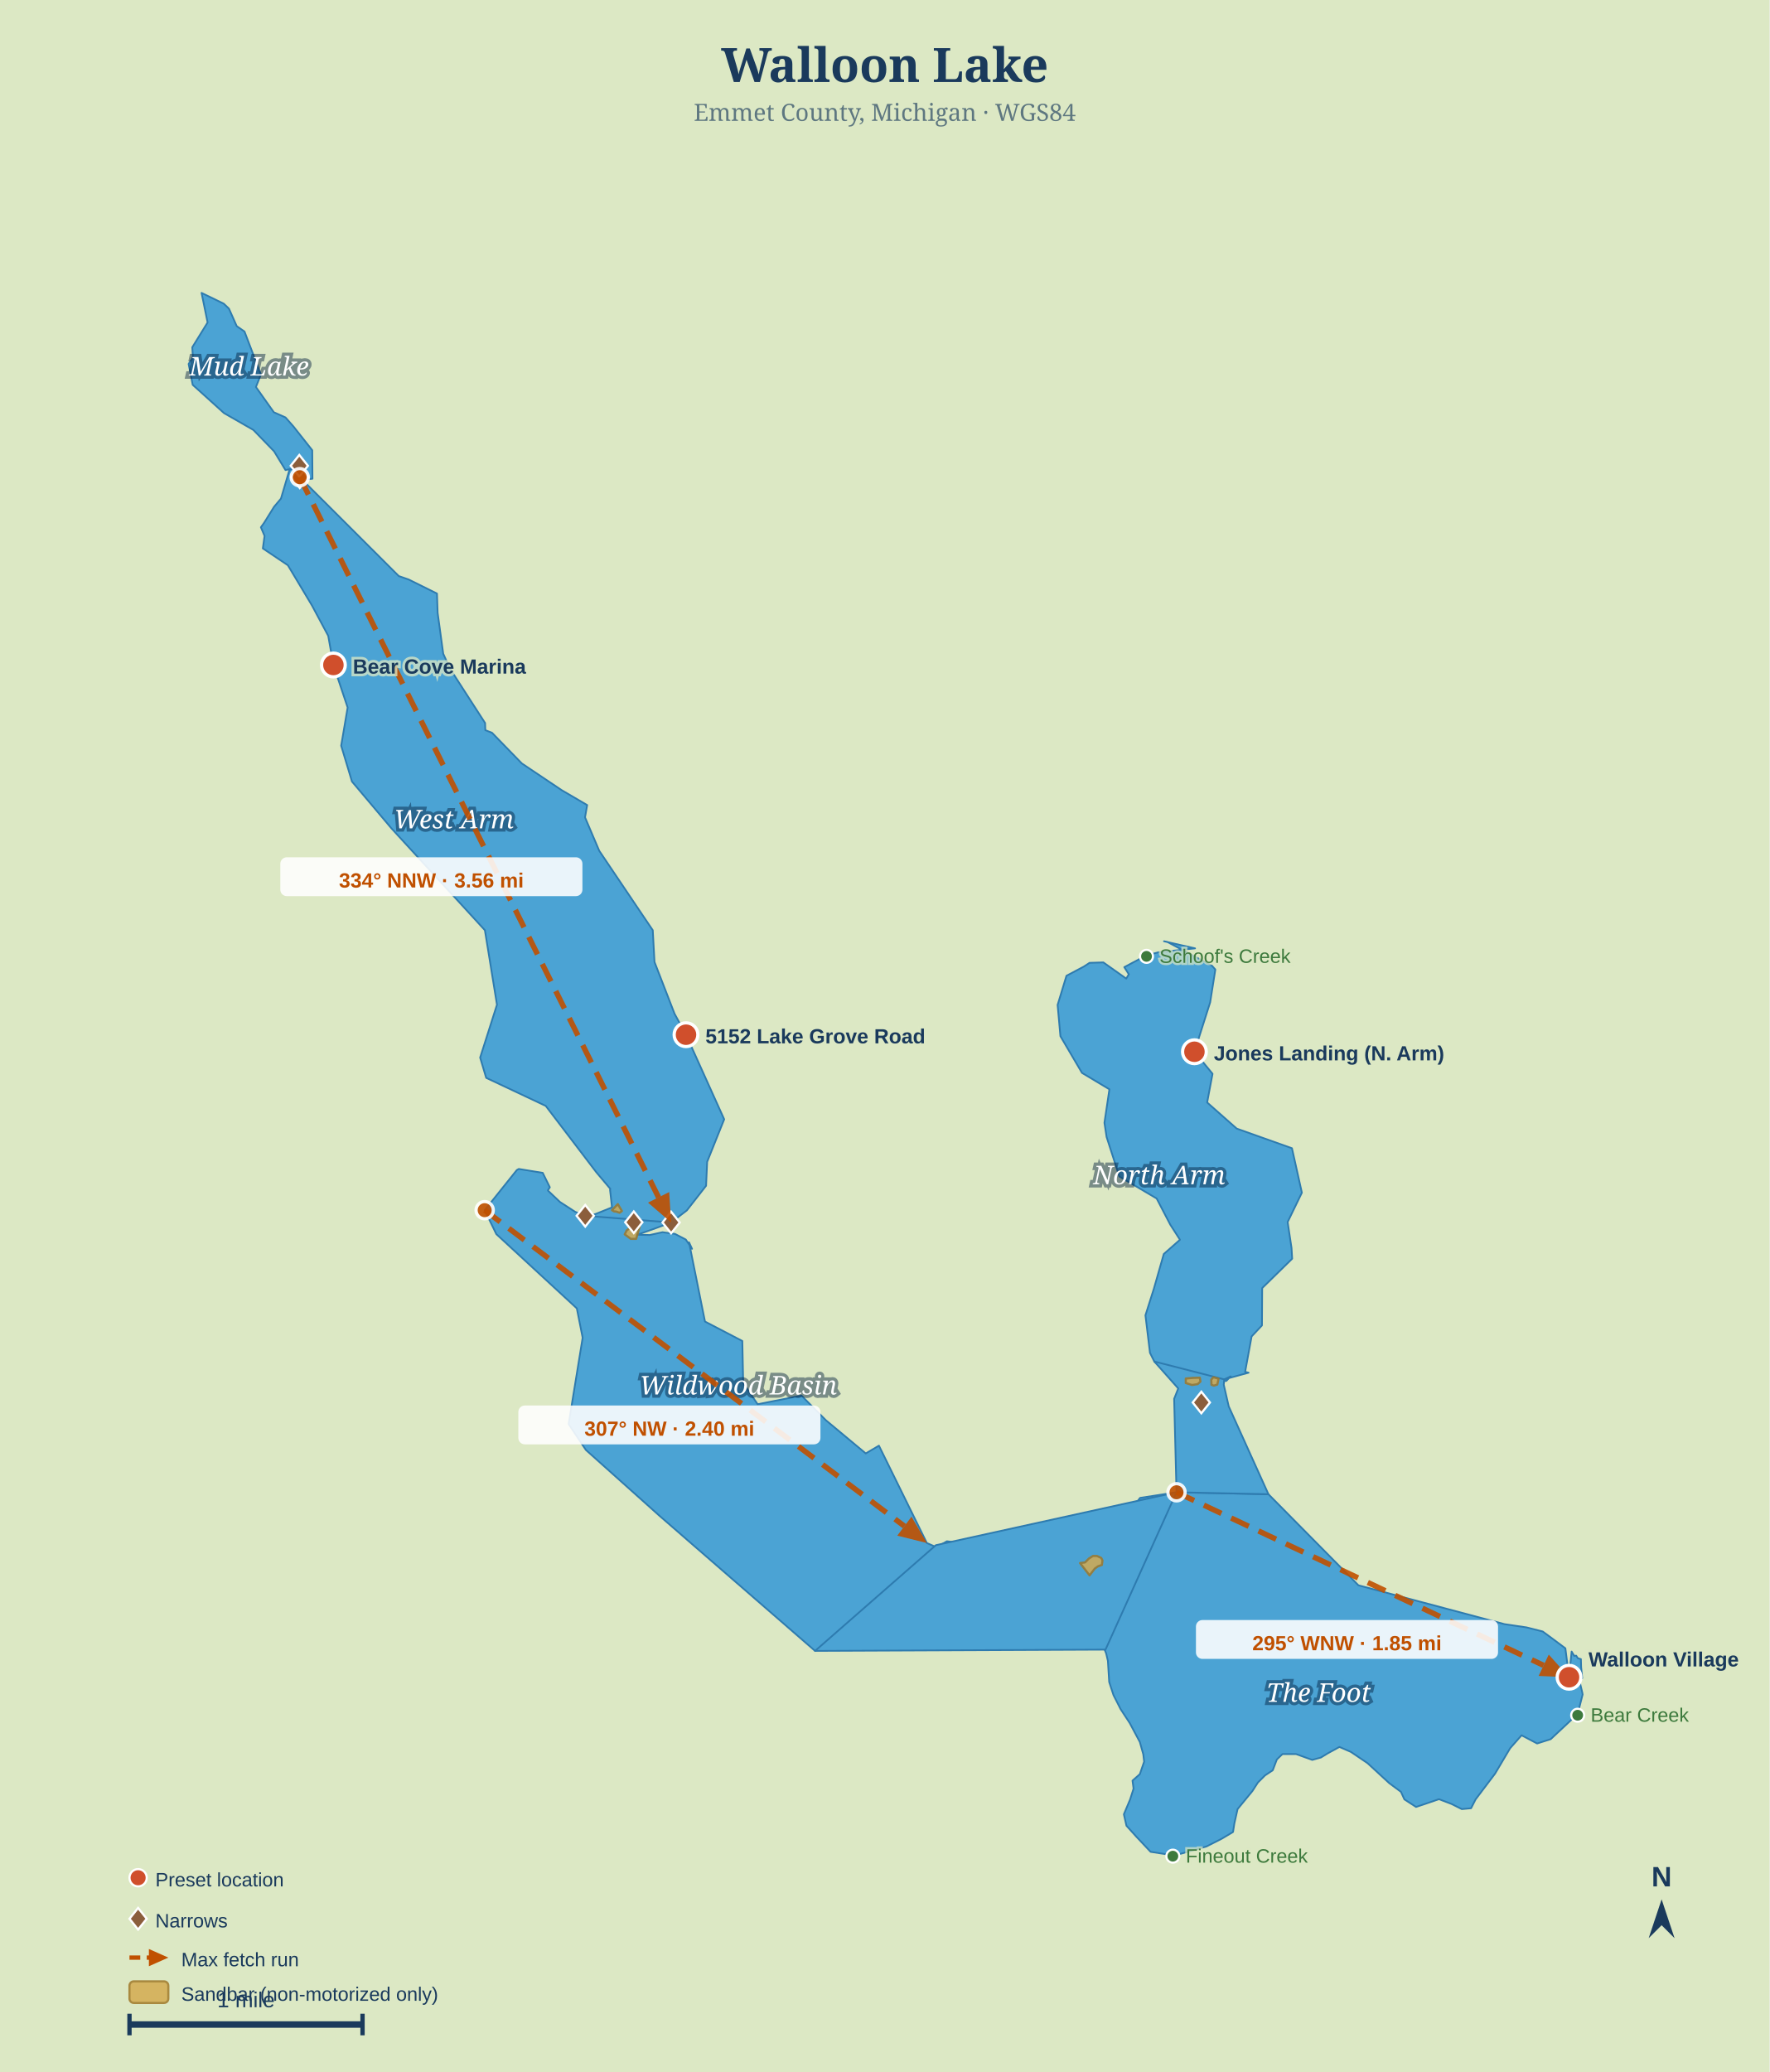
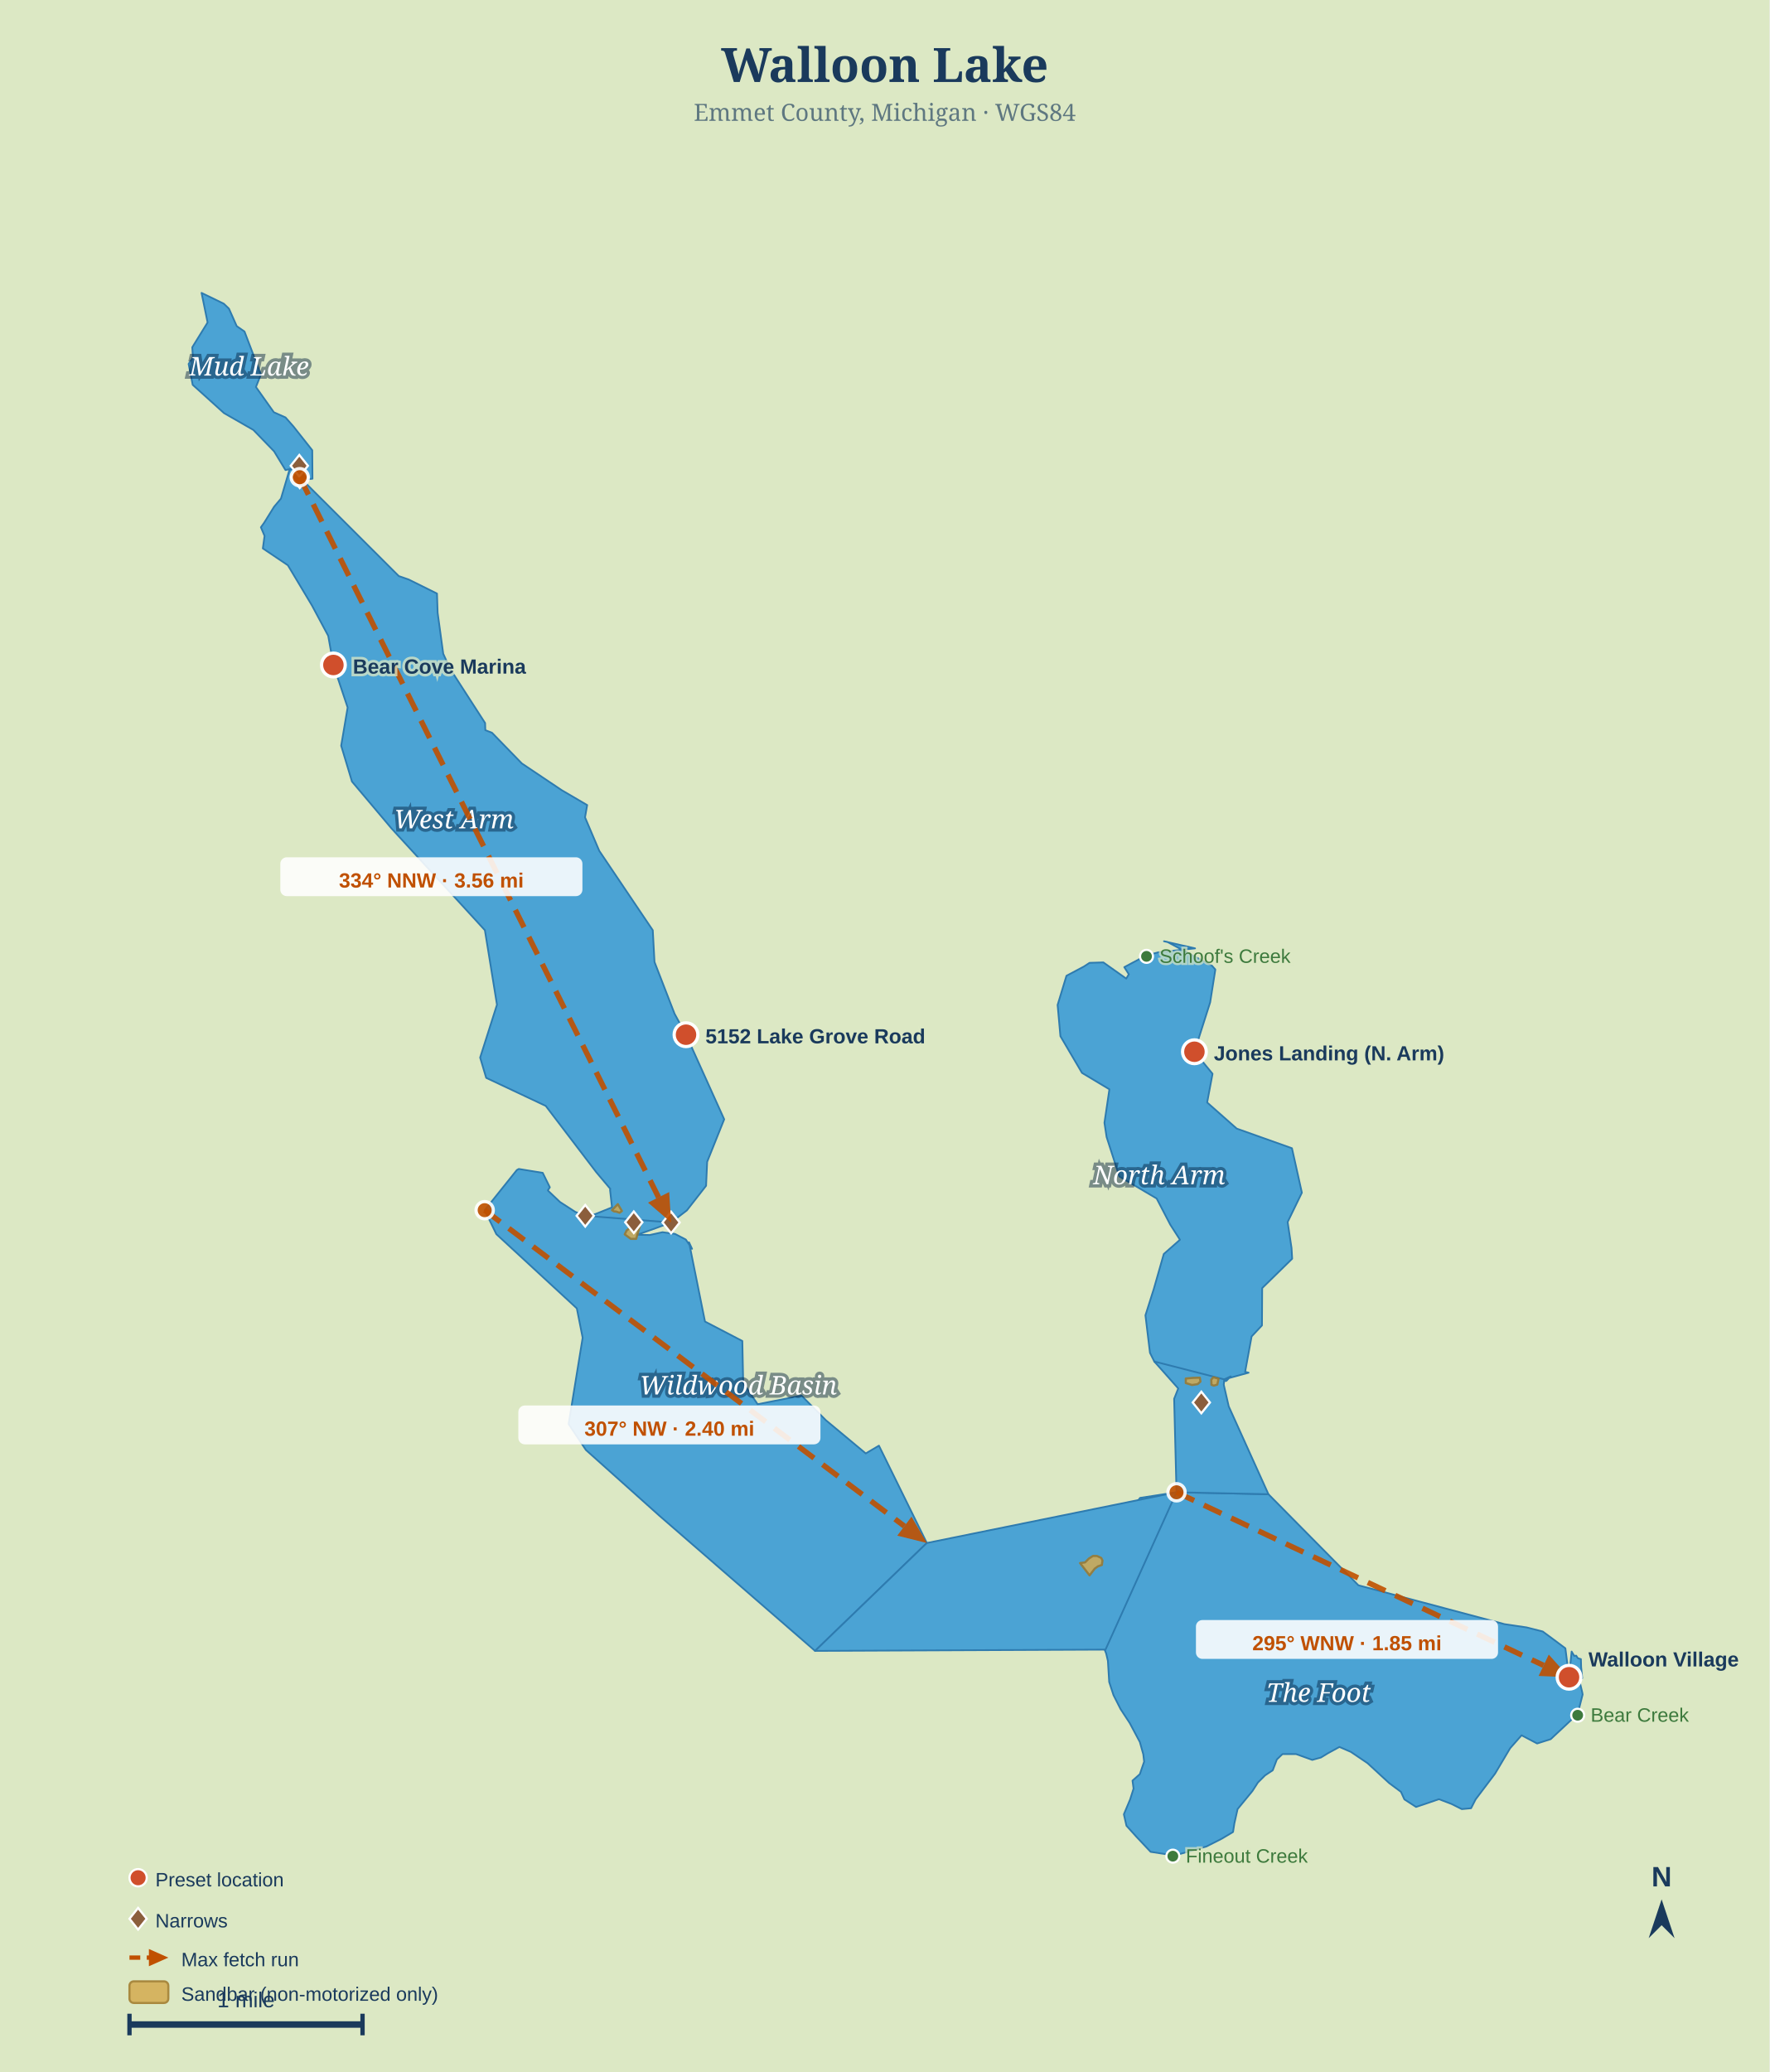
<svg xmlns="http://www.w3.org/2000/svg" width="820" height="960" viewBox="0 0 820 960">
  <rect width="820" height="960" fill="#dce8c4" />
  <polygon id="mud_lake" points="141.2,222.2 144.8,221.8 144.7,208.6 136.0,197.6 132.3,193.4 126.9,191.0 118.6,179.3 120.9,173.5 113.3,153.6 109.7,151.1 106.1,143.0 103.7,140.7 93.4,135.7 96.2,149.4 89.1,160.9 89.4,165.7 87.4,168.6 89.3,178.3 103.8,191.4 117.4,199.2 127.0,209.1 132.3,217.8 138.6,216.4 134.9,219.0" fill="#4BA3D4" stroke="#2E7BAF" stroke-width="0.8" stroke-linejoin="round" />
  <polygon id="west_arm" points="311.0,566.4 318.3,560.8 327.2,549.4 327.7,538.3 335.6,518.6 317.9,479.4 312.6,469.7 303.3,445.7 302.5,431.0 277.7,394.2 271.1,378.7 272.1,373.0 260.3,366.1 241.8,353.7 228.0,339.5 224.9,338.3 224.8,335.0 208.6,309.9 205.4,302.9 202.8,283.9 202.5,275.0 189.4,268.5 184.8,266.9 138.9,221.1 138.7,215.8 134.1,217.8 130.2,231.0 127.0,234.8 122.4,242.2 120.9,244.3 122.6,248.3 121.8,254.1 133.4,261.9 144.6,280.6 152.1,294.6 154.5,308.1 161.1,327.8 158.1,345.5 163.1,362.1 181.4,383.8 224.7,431.0 230.3,465.5 222.5,490.0 225.3,499.4 252.9,512.4 276.3,543.1 282.8,550.8 282.7,551.3 283.6,559.4 275.9,562.5 271.6,563.5 271.2,563.3 293.7,566.3" fill="#4BA3D4" stroke="#2E7BAF" stroke-width="0.8" stroke-linejoin="round" />
  <polygon id="north_arm" points="540.9,436.4 539.4,436.1 553.8,439.4 536.9,441.2 531.1,442.7 521.0,448.1 523.1,451.4 521.9,453.4 511.3,445.9 504.9,446.1 502.3,447.8 494.2,452.1 490.1,465.6 491.4,480.1 501.4,497.1 514.1,504.7 511.8,520.2 512.8,526.8 518.7,545.1 536.0,555.3 542.3,567.4 546.8,574.4 539.3,581.0 534.7,597.1 530.8,609.4 532.9,626.8 534.9,630.8 539.5,634.7 544.7,638.3 549.7,640.4 556.7,649.8 563.9,640.3 568.3,639.8 570.3,637.7 567.3,639.1 578.6,636.0 577.0,635.6 580.0,619.2 584.8,614.1 584.9,596.8 598.8,583.2 598.5,578.2 596.7,566.2 603.3,552.6 598.7,532.0 573.1,522.9 559.4,510.8 561.9,497.5 553.5,487.3 560.8,464.4 563.2,449.2 561.6,447.4" fill="#4BA3D4" stroke="#2E7BAF" stroke-width="0.8" stroke-linejoin="round" />
  <polygon id="the_foot" points="727.1,777.1 725.4,763.7 721.0,760.4 714.9,755.9 707.4,754.0 697.2,752.5 629.5,734.5 587.8,692.3 545.2,691.4 528.3,694.0 503.9,726.7 503.6,727.5 501.6,733.8 501.3,739.1 500.7,745.1 504.3,750.1 505.7,755.6 509.0,759.2 511.1,762.3 512.6,766.1 513.4,769.5 514.0,779.3 516.0,785.4 519.3,791.9 523.5,798.3 528.2,807.1 529.8,812.8 530.2,816.2 528.2,822.0 524.8,825.0 525.3,828.7 523.7,833.7 520.8,840.6 522.0,845.9 526.7,851.1 533.2,858.0 544.3,859.7 559.1,855.5 566.2,851.9 571.4,848.8 572.0,844.9 573.5,838.2 580.4,829.8 582.9,825.9 586.2,822.6 589.8,820.2 591.7,815.2 594.3,812.7 600.6,812.7 608.1,815.4 612.1,814.3 615.4,812.3 620.7,809.4 626.0,811.7 633.7,816.9 643.8,826.2 649.2,830.2 650.8,833.7 656.2,837.2 660.4,835.8 666.8,833.6 672.6,835.8 677.4,838.2 681.7,837.8 683.8,833.7 692.8,821.8 699.8,810.0 705.1,804.0 712.3,807.8 718.6,805.8 731.1,794.1 733.4,785.1 733.2,784.0 731.8,778.3 733.2,777.5 732.7,772.3 732.6,768.7 731.2,768.3 730.4,767.1 729.5,767.2 728.3,765.2" fill="#4BA3D4" stroke="#2E7BAF" stroke-width="0.8" stroke-linejoin="round" />
-   <polygon id="wildwood" points="311.0,566.4 304.0,569.0 295.3,572.1 301.1,572.2 307.0,570.9 312.8,571.7 317.8,574.3 320.7,578.6 319.3,575.6 326.7,612.3 344.0,621.3 344.4,640.9 351.1,650.6 371.4,646.6 382.7,658.0 401.2,673.4 407.3,669.8 429.5,714.9 434.3,717.0 436.7,715.3 438.8,714.1 446.4,715.0 449.8,714.6 449.5,715.8 454.0,717.4 461.6,720.0 466.5,721.3 472.4,723.5 479.8,726.0 484.0,728.1 487.8,731.5 491.7,732.8 494.9,733.8 498.1,731.4 501.1,728.6 377.7,764.9 305.6,702.3 271.5,671.8 263.5,659.8 270.0,619.8 267.3,606.2 230.0,571.8 224.6,560.7 239.5,542.1 240.4,541.6 251.5,543.4 254.8,550.1 253.9,551.5 254.0,551.7 259.5,556.9 266.6,561.5 271.2,563.3" fill="#4BA3D4" stroke="#2E7BAF" stroke-width="0.8" stroke-linejoin="round" />
-   <polygon id="channel" points="377.7,764.9 512.3,764.3 545.2,691.4 433.7,715.9" fill="#4BA3D4" stroke="#2E7BAF" stroke-width="0.8" stroke-linejoin="round" />
+   <polygon id="wildwood" points="311.0,566.4 304.0,569.0 295.3,572.1 301.1,572.2 307.0,570.9 312.8,571.7 317.8,574.3 320.7,578.6 319.3,575.6 326.7,612.3 344.0,621.3 344.4,640.9 351.1,650.6 371.4,646.6 382.7,658.0 401.2,673.4 407.3,669.8 429.5,714.9 377.7,764.9 305.6,702.3 271.5,671.8 263.5,659.8 270.0,619.8 267.3,606.2 230.0,571.8 224.6,560.7 239.5,542.1 240.4,541.6 251.5,543.4 254.8,550.1 253.9,551.5 254.0,551.7 259.5,556.9 266.6,561.5 271.2,563.3" fill="#4BA3D4" stroke="#2E7BAF" stroke-width="0.8" stroke-linejoin="round" />
+   <polygon id="channel" points="377.7,764.9 512.3,764.3 545.2,691.4 429.5,714.9" fill="#4BA3D4" stroke="#2E7BAF" stroke-width="0.8" stroke-linejoin="round" />
  <polygon id="na_foot_connector" points="534.9,630.8 546.0,643.3 544.1,648.1 545.2,691.4 587.8,692.3 569.4,651.6 567.1,641.6 567.3,639.1" fill="#4BA3D4" stroke="#2E7BAF" stroke-width="0.8" stroke-linejoin="round" />
  <text x="115.4" y="174.0" font-family="Georgia, serif" font-size="12" font-style="italic" fill="white" stroke="rgba(0,30,60,0.45)" stroke-width="3" paint-order="stroke" text-anchor="middle">Mud Lake</text>
  <text x="210.3" y="383.8" font-family="Georgia, serif" font-size="12" font-style="italic" fill="white" stroke="rgba(0,30,60,0.45)" stroke-width="3" paint-order="stroke" text-anchor="middle">West Arm</text>
  <text x="537.2" y="548.7" font-family="Georgia, serif" font-size="12" font-style="italic" fill="white" stroke="rgba(0,30,60,0.45)" stroke-width="3" paint-order="stroke" text-anchor="middle">North Arm</text>
  <text x="611.0" y="788.5" font-family="Georgia, serif" font-size="12" font-style="italic" fill="white" stroke="rgba(0,30,60,0.45)" stroke-width="3" paint-order="stroke" text-anchor="middle">The Foot</text>
  <text x="342.1" y="646.1" font-family="Georgia, serif" font-size="12" font-style="italic" fill="white" stroke="rgba(0,30,60,0.45)" stroke-width="3" paint-order="stroke" text-anchor="middle">Wildwood Basin</text>
  <polygon id="na_narrows_west_sandbar" points="549.5,638.7 552.8,638.4 556.0,638.3 556.3,640.1 555.0,641.3 552.4,641.7 549.5,640.8" fill="#D4AA50" stroke="#A07828" stroke-width="1" stroke-linejoin="round" opacity="0.85" />
  <polygon id="na_narrows_east_sandbar" points="564.7,638.8 562.3,638.1 561.3,639.2 561.4,641.6 562.5,642.0 564.1,641.5" fill="#D4AA50" stroke="#A07828" stroke-width="1" stroke-linejoin="round" opacity="0.85" />
  <polygon id="wa_narrows_west_sandbar" points="286.3,557.9 288.2,561.1 287.1,561.9 285.4,561.3 284.6,561.3 283.6,560.7" fill="#D4AA50" stroke="#A07828" stroke-width="1" stroke-linejoin="round" opacity="0.85" />
  <polygon id="wa_narrows_east_sandbar" points="297.1,565.9 292.9,568.1 290.4,570.1 289.5,571.9 292.3,574.0 294.8,574.0" fill="#D4AA50" stroke="#A07828" stroke-width="1" stroke-linejoin="round" opacity="0.85" />
  <polygon id="randall_point_sandbar" points="500.5,724.2 502.8,723.9 504.6,722.1 506.5,720.9 508.3,720.9 510.3,721.8 510.9,723.0 510.6,725.1 508.8,725.7 507.3,726.8 504.9,729.9" fill="#D4AA50" stroke="#A07828" stroke-width="1" stroke-linejoin="round" opacity="0.85" />
  <polygon points="311.0,561.4 315.0,566.4 311.0,571.4 307.0,566.4" fill="#8B5E3C" stroke="white" stroke-width="1" />
  <polygon points="271.2,558.3 275.2,563.3 271.2,568.3 267.2,563.3" fill="#8B5E3C" stroke="white" stroke-width="1" />
  <polygon points="556.7,644.8 560.7,649.8 556.7,654.8 552.7,649.8" fill="#8B5E3C" stroke="white" stroke-width="1" />
  <polygon points="138.9,216.1 142.9,221.1 138.9,226.1 134.9,221.1" fill="#8B5E3C" stroke="white" stroke-width="1" />
  <polygon points="138.7,210.8 142.7,215.8 138.7,220.8 134.7,215.8" fill="#8B5E3C" stroke="white" stroke-width="1" />
  <polygon points="293.7,561.3 297.7,566.3 293.7,571.3 289.7,566.3" fill="#8B5E3C" stroke="white" stroke-width="1" />
  <line x1="138.9" y1="221.1" x2="305.2" y2="554.8" stroke="#C05000" stroke-width="2.5" stroke-dasharray="9,5" opacity="0.9" />
  <polygon points="311.0,566.4 300.3,557.2 310.1,552.3" fill="#C05000" opacity="0.9" />
  <circle cx="138.9" cy="221.1" r="4" fill="#C05000" stroke="white" stroke-width="1.5" opacity="0.9" />
  <rect x="129.9" y="397.2" width="140" height="18" rx="3" fill="white" opacity="0.88" />
  <text x="199.9" y="411.2" text-anchor="middle" font-family="Arial, sans-serif" font-size="9.5" font-weight="bold" fill="#C05000">334° NNW  ·  3.56 mi</text>
  <line x1="224.6" y1="560.7" x2="419.1" y2="707.1" stroke="#C05000" stroke-width="2.5" stroke-dasharray="9,5" opacity="0.9" />
  <polygon points="429.5,714.9 415.8,711.5 422.4,702.7" fill="#C05000" opacity="0.9" />
  <circle cx="224.6" cy="560.7" r="4" fill="#C05000" stroke="white" stroke-width="1.5" opacity="0.9" />
  <rect x="240.2" y="651.2" width="140" height="18" rx="3" fill="white" opacity="0.88" />
  <text x="310.2" y="665.2" text-anchor="middle" font-family="Arial, sans-serif" font-size="9.5" font-weight="bold" fill="#C05000">307° NW  ·  2.40 mi</text>
  <line x1="545.2" y1="691.4" x2="715.3" y2="771.6" stroke="#C05000" stroke-width="2.5" stroke-dasharray="9,5" opacity="0.9" />
  <polygon points="727.1,777.1 713.0,776.5 717.7,766.6" fill="#C05000" opacity="0.9" />
  <circle cx="545.2" cy="691.4" r="4" fill="#C05000" stroke="white" stroke-width="1.5" opacity="0.9" />
  <rect x="554.2" y="750.6" width="140" height="18" rx="3" fill="white" opacity="0.88" />
  <text x="624.2" y="764.6" text-anchor="middle" font-family="Arial, sans-serif" font-size="9.5" font-weight="bold" fill="#C05000">295° WNW  ·  1.85 mi</text>
  <circle cx="317.9" cy="479.4" r="5.5" fill="#d04f2c" stroke="white" stroke-width="1.5" />
  <text x="326.9" y="483.4" font-family="Arial, sans-serif" font-size="9.5" font-weight="bold" fill="#1a3a5c" stroke="rgba(220,232,196,0.75)" stroke-width="2.5" paint-order="stroke">5152 Lake Grove Road</text>
  <circle cx="154.5" cy="308.1" r="5.5" fill="#d04f2c" stroke="white" stroke-width="1.5" />
  <text x="163.5" y="312.1" font-family="Arial, sans-serif" font-size="9.5" font-weight="bold" fill="#1a3a5c" stroke="rgba(220,232,196,0.75)" stroke-width="2.5" paint-order="stroke">Bear Cove Marina</text>
  <circle cx="727.1" cy="777.1" r="5.5" fill="#d04f2c" stroke="white" stroke-width="1.5" />
  <text x="736.1" y="772.1" font-family="Arial, sans-serif" font-size="9.5" font-weight="bold" fill="#1a3a5c" stroke="rgba(220,232,196,0.75)" stroke-width="2.5" paint-order="stroke">Walloon Village</text>
  <circle cx="553.5" cy="487.3" r="5.5" fill="#d04f2c" stroke="white" stroke-width="1.5" />
  <text x="562.5" y="491.3" font-family="Arial, sans-serif" font-size="9.5" font-weight="bold" fill="#1a3a5c" stroke="rgba(220,232,196,0.75)" stroke-width="2.5" paint-order="stroke">Jones Landing (N. Arm)</text>
  <circle cx="531.3" cy="443.1" r="3" fill="#3d7a3d" stroke="white" stroke-width="1" />
  <text x="537.3" y="446.1" font-family="Arial, sans-serif" font-size="9" fill="#3d7a3d" stroke="rgba(220,232,196,0.7)" stroke-width="2" paint-order="stroke">Schoof's Creek</text>
  <circle cx="543.5" cy="860.0" r="3" fill="#3d7a3d" stroke="white" stroke-width="1" />
  <text x="549.5" y="863.0" font-family="Arial, sans-serif" font-size="9" fill="#3d7a3d" stroke="rgba(220,232,196,0.7)" stroke-width="2" paint-order="stroke">Fineout Creek</text>
  <circle cx="731.1" cy="794.7" r="3" fill="#3d7a3d" stroke="white" stroke-width="1" />
  <text x="737.1" y="797.7" font-family="Arial, sans-serif" font-size="9" fill="#3d7a3d" stroke="rgba(220,232,196,0.7)" stroke-width="2" paint-order="stroke">Bear Creek</text>
  <text x="410" y="38" text-anchor="middle" font-family="Georgia, serif" font-size="22" font-weight="bold" fill="#1a3a5c">Walloon Lake</text>
  <text x="410" y="56" text-anchor="middle" font-family="Georgia, serif" font-size="11" fill="#1a3a5c" opacity="0.65">Emmet County, Michigan · WGS84</text>
  <polygon points="770,880 764,898 770,892 776,898" fill="#1a3a5c" />
  <text x="770" y="874" text-anchor="middle" font-family="Arial" font-size="13" font-weight="bold" fill="#1a3a5c">N</text>
  <line x1="60" y1="938" x2="168" y2="938" stroke="#1a3a5c" stroke-width="3" />
  <line x1="60" y1="933" x2="60" y2="943" stroke="#1a3a5c" stroke-width="2" />
  <line x1="168" y1="933" x2="168" y2="943" stroke="#1a3a5c" stroke-width="2" />
  <text x="114" y="930" text-anchor="middle" font-family="Arial" font-size="10" fill="#1a3a5c">1 mile</text>
  <circle cx="64" cy="870" r="4" fill="#d04f2c" stroke="white" stroke-width="1" />
  <text x="72" y="874" font-family="Arial" font-size="9" fill="#1a3a5c">Preset location</text>
  <polygon points="64,884 68,889 64,894 60,889" fill="#8B5E3C" stroke="white" stroke-width="1" />
  <text x="72" y="893" font-family="Arial" font-size="9" fill="#1a3a5c">Narrows</text>
  <line x1="60" y1="907" x2="74" y2="907" stroke="#C05000" stroke-width="2" stroke-dasharray="5,3" />
  <polygon points="78,907 69,903 69,911" fill="#C05000" />
  <text x="84" y="911" font-family="Arial" font-size="9" fill="#1a3a5c">Max fetch run</text>
  <rect x="60" y="918" width="18" height="10" rx="2" fill="#D4AA50" stroke="#A07828" stroke-width="1" opacity="0.85" />
  <text x="84" y="927" font-family="Arial" font-size="9" fill="#1a3a5c">Sandbar (non-motorized only)</text>
</svg>
